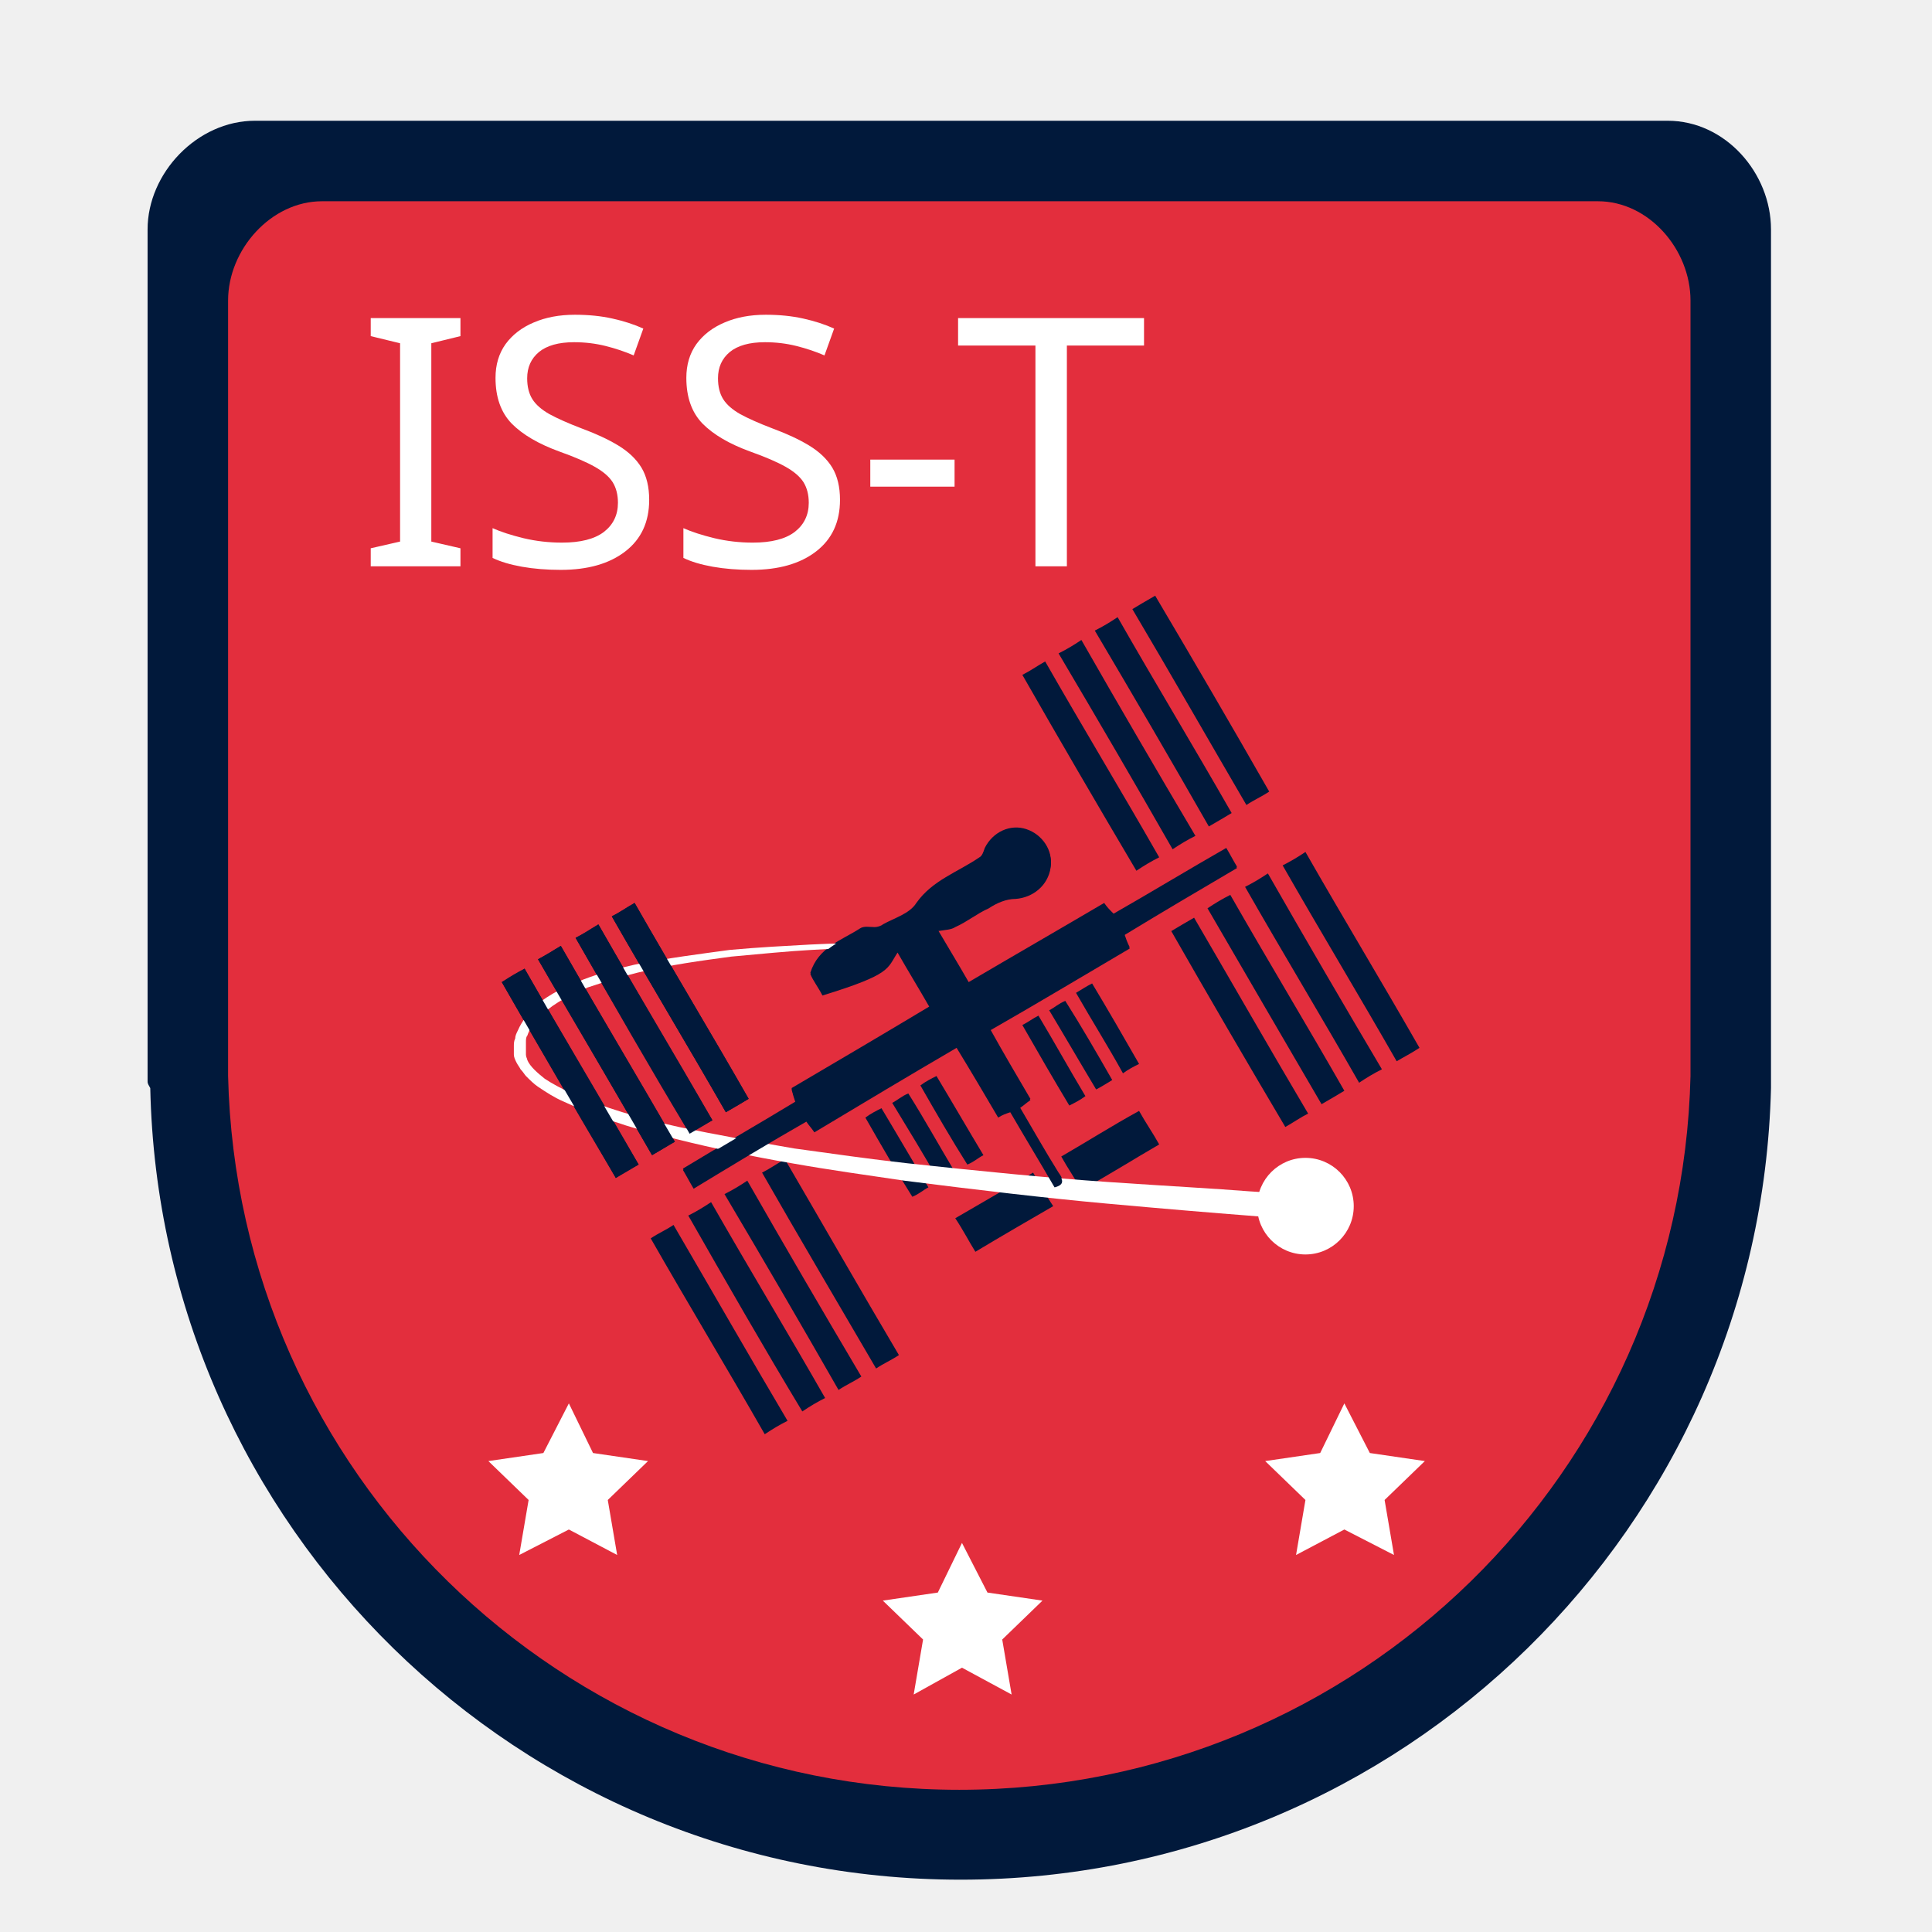
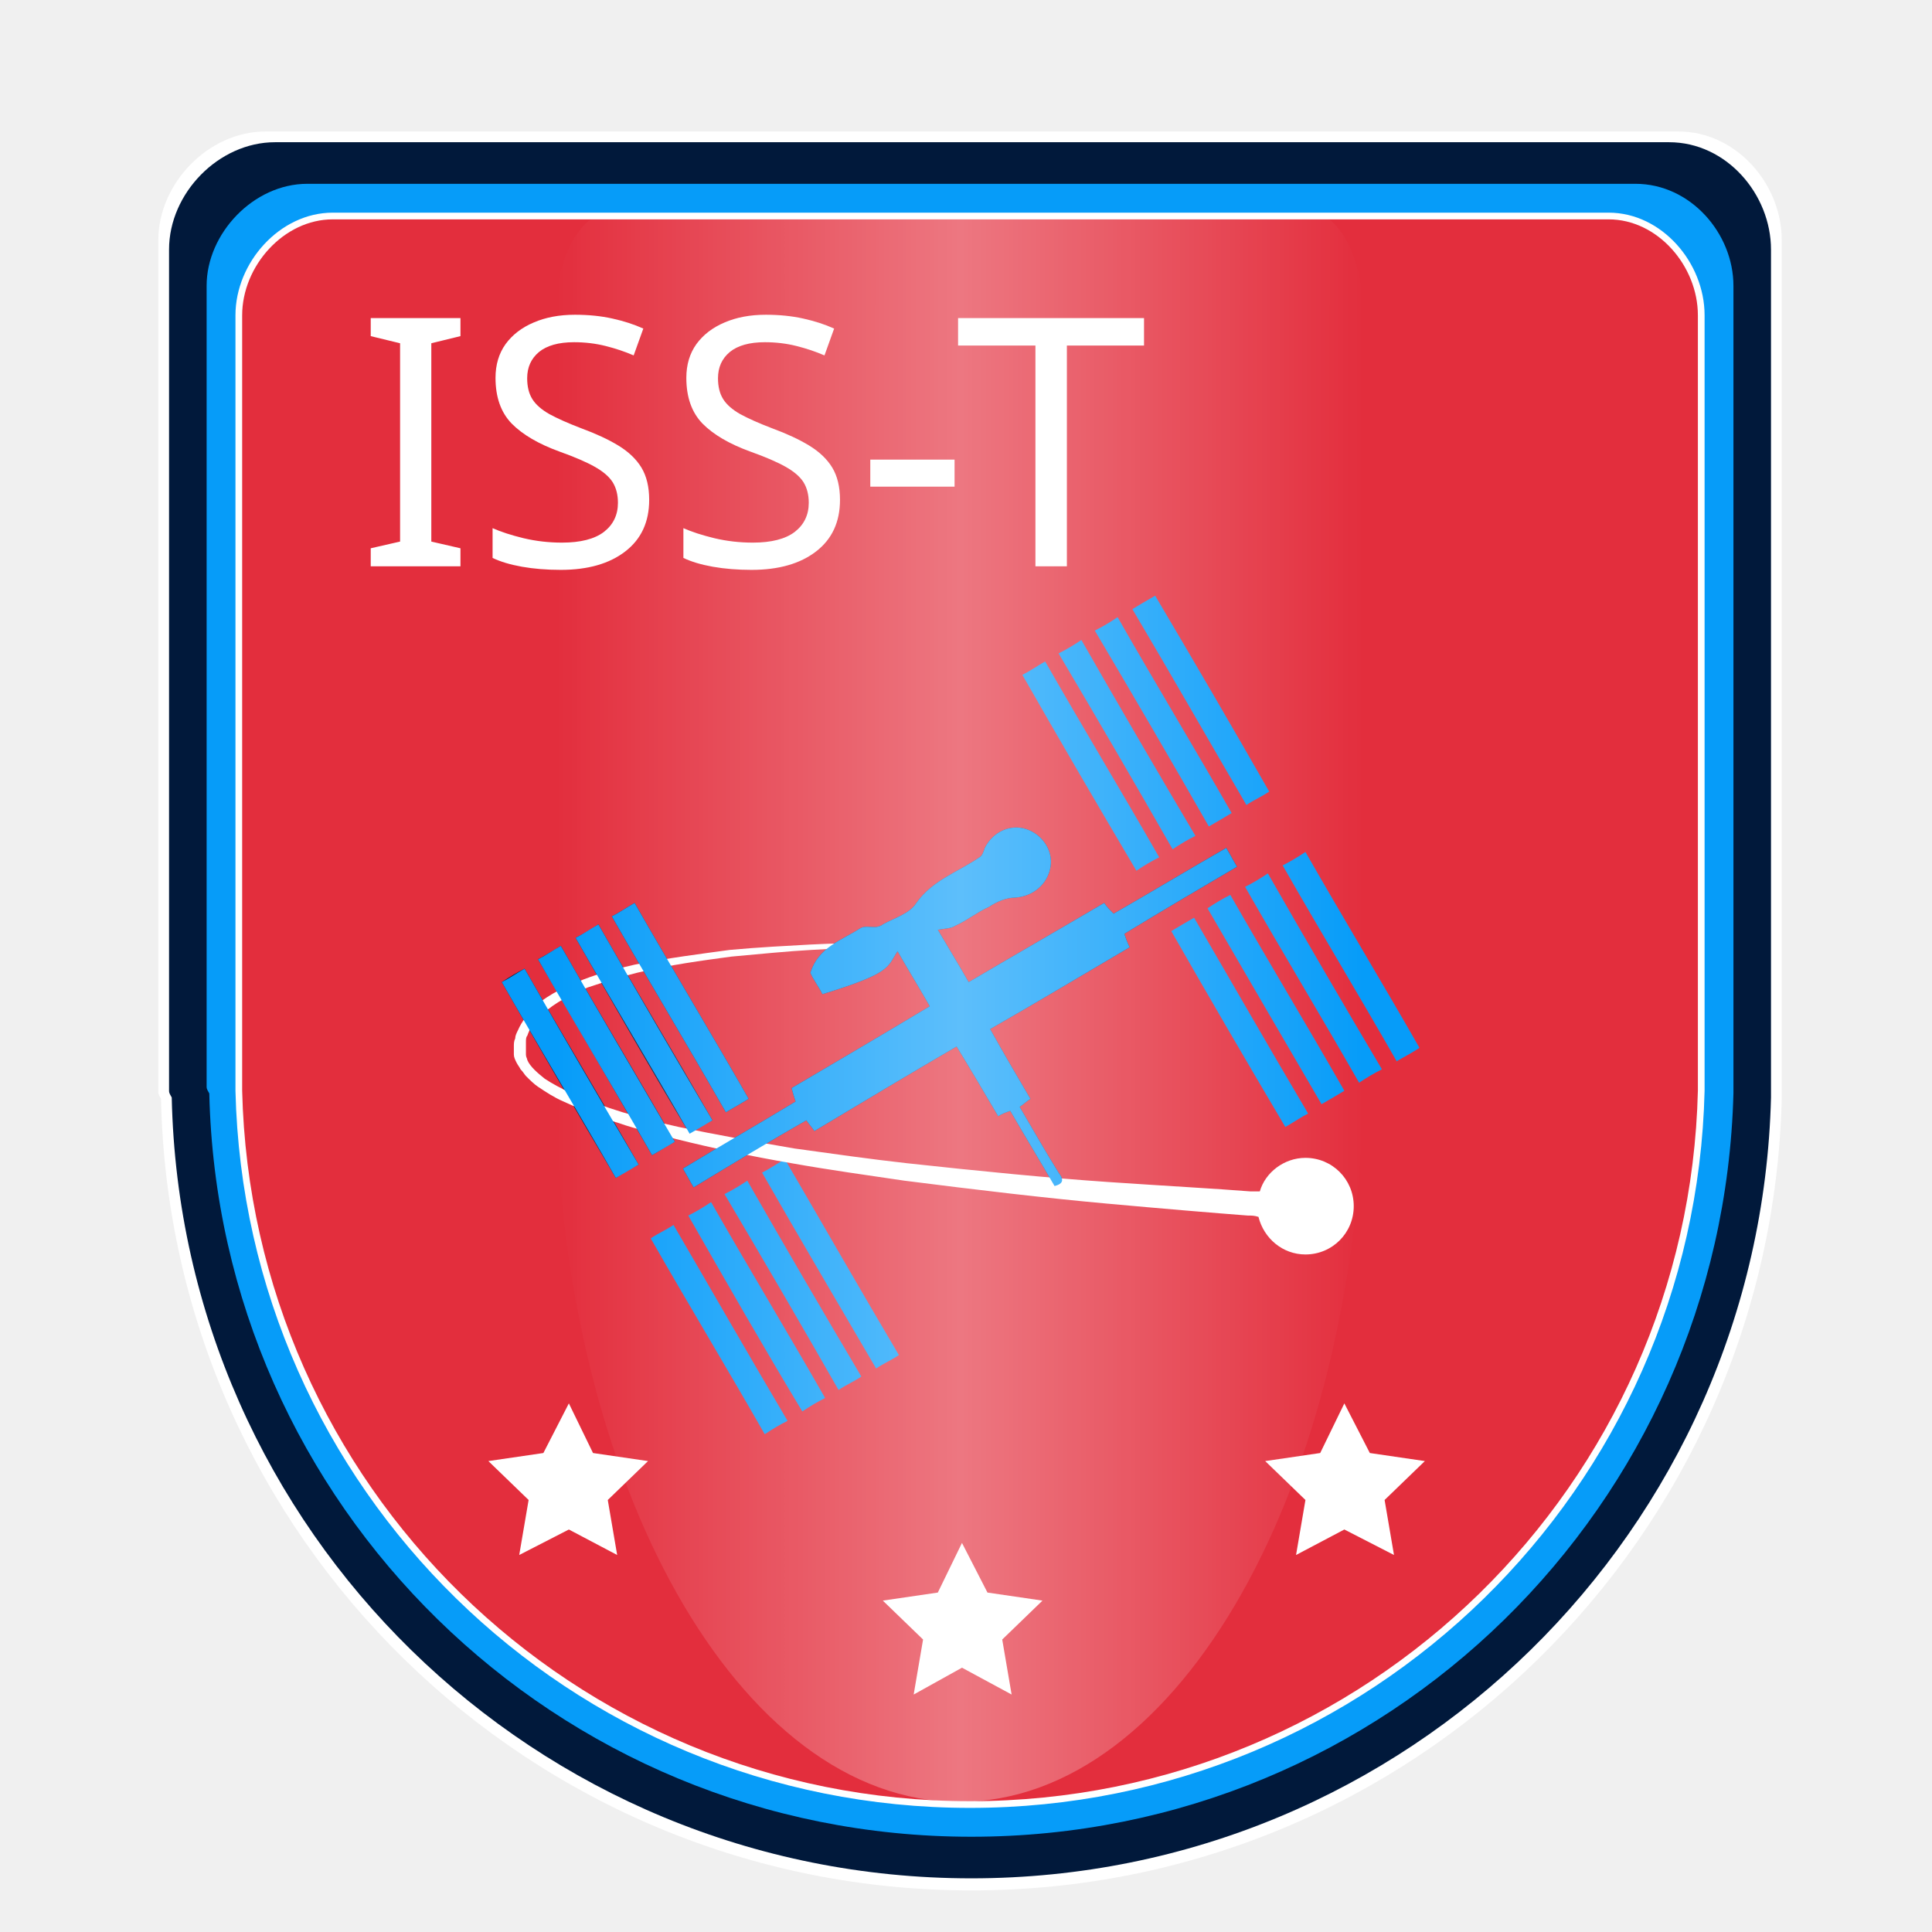
- <svg xmlns="http://www.w3.org/2000/svg" version="1.1" id="Layer_1" x="0px" y="0px" viewBox="0 0 144 144" style="enable-background:new 0 0 144 144;" xml:space="preserve">
+ <svg xmlns="http://www.w3.org/2000/svg" version="1.1" x="0px" y="0px" viewBox="-247 169 144 144" style="enable-background:new -247 169 144 144;" xml:space="preserve">
  <style type="text/css">
- 	.st0{fill:#01193B;}
- 	.st1{fill:#E32E3D;}
- 	.st2{fill:#FFFFFF;}
- 	.st3{font-family:'OCRAStd';}
- 	.st4{font-size:25.912px;}
+ 	.st0{fill:#FFFFFF;}
+ 	.st1{fill:#01193B;}
+ 	.st2{fill:#069CF9;}
+ 	.st3{fill:#E32E3D;stroke:#FFFFFF;stroke-width:0.5;stroke-miterlimit:10;}
+ 	.st4{font-family:'OCRAStd';}
+ 	.st5{font-size:25.912px;}
+ 	.st6{fill:url(#XMLID_6_);}
</style>
-   <g id="XMLID_53_">
-     <path id="XMLID_92_" class="st0" d="M124.3,9H19c-4.3,0-8,3.9-8,8.1v63.5c0,0.2,0.1,0.3,0.2,0.5c0.7,32.7,27.5,59,60.4,59   s59.6-26.3,60.4-59c0-0.2,0-0.3,0-0.5V17.1C132,12.9,128.6,9,124.3,9z" />
-     <path id="XMLID_91_" class="st1" d="M119.1,15H24c-3.8,0-7,3.6-7,7.4v57.3c0,0.2,0,0.3,0,0.5c0.7,29.5,24.8,53.2,54.5,53.2   s53.8-23.7,54.5-53.2c0-0.1,0-0.3,0-0.5V22.4C126,18.6,122.9,15,119.1,15z" />
-     <g id="XMLID_65_">
-       <path id="XMLID_90_" class="st0" d="M75.3,82.8c-0.3,0.1-0.6,0.2-0.9,0.4c-1-1.7-2-3.4-3.1-5.2c-3.6,2.1-7.1,4.2-10.6,6.3    c-0.2-0.3-0.4-0.5-0.6-0.8c-2.8,1.6-5.6,3.3-8.4,5c-0.3-0.5-0.5-0.9-0.8-1.4c2.8-1.7,5.6-3.3,8.4-5c-0.1-0.3-0.2-0.6-0.3-1    c3.4-2,6.8-4,10.3-6.1c-0.8-1.4-1.6-2.7-2.4-4.1c-0.8,1.2-0.4,1.6-5.6,3.2c-0.3-0.6-0.7-1.1-0.9-1.6c0.6-1.9,2.3-2.4,3.7-3.3    c0.3-0.2,0.7-0.1,1.1-0.1c0.2,0,0.5-0.1,0.6-0.2c0.9-0.5,2-0.8,2.5-1.6c1.2-1.7,3.1-2.3,4.7-3.4c0.2-0.1,0.3-0.4,0.4-0.7    c0.6-1.2,1.9-1.8,3.1-1.4c1.2,0.4,2,1.6,1.8,2.8c-0.2,1.3-1.3,2.2-2.6,2.3c-0.7,0-1.4,0.3-2,0.7c-0.9,0.4-1.6,1-2.5,1.4    c-0.3,0.2-0.7,0.2-1.3,0.3c0.7,1.2,1.5,2.5,2.3,3.9c3.4-2,6.7-3.9,10.1-5.9c0.2,0.3,0.4,0.5,0.7,0.8c2.8-1.6,5.6-3.3,8.4-4.9    c0.3,0.5,0.5,0.9,0.8,1.4c-2.9,1.7-5.6,3.3-8.4,5c0.1,0.3,0.2,0.6,0.4,1c-3.4,2-6.9,4.1-10.4,6.1c1,1.8,2,3.5,3,5.2    c-0.3,0.2-0.5,0.4-0.8,0.6c1,1.7,1.9,3.3,2.9,4.9c0.3,0.4,0.5,0.8-0.3,1C77.5,86.5,76.4,84.7,75.3,82.8z" />
-       <path id="XMLID_89_" class="st0" d="M78.9,48.7c0.6-0.3,1.1-0.6,1.7-1c2.8,4.9,5.6,9.7,8.5,14.6c-0.6,0.3-1.1,0.6-1.7,1    C84.6,58.4,81.8,53.6,78.9,48.7z" />
-       <path id="XMLID_88_" class="st0" d="M90,67.7c0.6-0.4,1.1-0.7,1.7-1c2.8,4.9,5.7,9.7,8.5,14.6c-0.5,0.3-1,0.6-1.7,1    C95.7,77.5,92.9,72.7,90,67.7z" />
-       <path id="XMLID_87_" class="st0" d="M64.2,102.6c-0.6,0.4-1.1,0.6-1.7,1c-2.8-4.9-5.6-9.7-8.5-14.6c0.6-0.3,1.1-0.6,1.7-1    C58.5,92.9,61.3,97.7,64.2,102.6z" />
-       <path id="XMLID_86_" class="st0" d="M37.4,73.2c0.6-0.4,1.1-0.7,1.7-1c2.8,4.9,5.7,9.7,8.5,14.6c-0.6,0.3-1.1,0.6-1.7,1    C43,82.9,40.2,78.1,37.4,73.2z" />
-       <path id="XMLID_85_" class="st0" d="M42.9,69.9c0.6-0.3,1.1-0.6,1.7-1c2.8,4.9,5.7,9.7,8.5,14.6c-0.6,0.3-1.1,0.6-1.7,1    C48.5,79.7,45.7,74.8,42.9,69.9z" />
-       <path id="XMLID_84_" class="st0" d="M104.1,79.1c-2.8-4.9-5.7-9.7-8.5-14.6c0.6-0.3,1.1-0.6,1.7-1c2.8,4.9,5.7,9.7,8.5,14.6    C105.2,78.5,104.6,78.8,104.1,79.1z" />
-       <path id="XMLID_83_" class="st0" d="M51.3,90.6c0.6-0.3,1.1-0.6,1.7-1c2.8,4.9,5.7,9.7,8.5,14.6c-0.6,0.3-1.1,0.6-1.7,1    C56.9,100.4,54.1,95.5,51.3,90.6z" />
-       <path id="XMLID_82_" class="st0" d="M67,101c-0.6,0.4-1.1,0.6-1.7,1c-2.8-4.8-5.7-9.7-8.5-14.6c0.6-0.3,1-0.6,1.7-1    C61.3,91.2,64.1,96.1,67,101z" />
-       <path id="XMLID_81_" class="st0" d="M58.7,105.9c-0.6,0.3-1.1,0.6-1.7,1c-2.8-4.9-5.7-9.7-8.5-14.6c0.6-0.4,1.1-0.6,1.7-1    C53,96.1,55.8,101,58.7,105.9z" />
-       <path id="XMLID_80_" class="st0" d="M86.1,44.4c2.9,4.9,5.7,9.7,8.5,14.6c-0.6,0.4-1.1,0.6-1.7,1c-2.8-4.8-5.6-9.7-8.5-14.6    C84.9,45.1,85.4,44.8,86.1,44.4z" />
-       <path id="XMLID_79_" class="st0" d="M83.3,46c2.8,4.9,5.7,9.7,8.5,14.6c-0.5,0.3-1,0.6-1.7,1c-2.8-4.9-5.6-9.7-8.5-14.6    C82.2,46.7,82.7,46.4,83.3,46z" />
-       <path id="XMLID_78_" class="st0" d="M76.2,50.3c0.6-0.3,1-0.6,1.7-1c2.8,4.9,5.7,9.7,8.5,14.6c-0.6,0.3-1.1,0.6-1.7,1    C81.8,60,79,55.2,76.2,50.3z" />
-       <path id="XMLID_77_" class="st0" d="M97.5,83c-0.6,0.3-1,0.6-1.7,1c-2.9-4.9-5.7-9.7-8.5-14.6c0.5-0.3,1-0.6,1.7-1    C91.8,73.2,94.6,78.1,97.5,83z" />
-       <path id="XMLID_76_" class="st0" d="M103,79.7c-0.6,0.3-1.1,0.6-1.7,1c-2.8-4.9-5.7-9.7-8.5-14.6c0.6-0.3,1.1-0.6,1.7-1    C97.3,70,100.1,74.8,103,79.7z" />
-       <path id="XMLID_75_" class="st0" d="M40.1,71.5c0.7-0.4,1.1-0.6,1.7-1c2.8,4.9,5.7,9.7,8.5,14.6c-0.6,0.3-1,0.6-1.7,1    C45.8,81.3,43,76.4,40.1,71.5z" />
-       <path id="XMLID_74_" class="st0" d="M55.8,81.9c-0.5,0.3-1,0.6-1.7,1c-2.8-4.9-5.7-9.7-8.5-14.6c0.6-0.3,1-0.6,1.7-1    C50.1,72.2,53,77,55.8,81.9z" />
-       <path id="XMLID_73_" class="st0" d="M72.7,93.3c-0.5-0.8-0.9-1.6-1.5-2.5c1.9-1.1,3.8-2.2,5.8-3.4c0.5,0.8,0.9,1.6,1.5,2.5    C76.6,91,74.7,92.1,72.7,93.3z" />
-       <path id="XMLID_72_" class="st0" d="M84.9,82.8c0.5,0.9,1,1.6,1.5,2.5c-1.9,1.1-3.8,2.3-5.8,3.4c-0.5-0.9-1-1.6-1.5-2.5    C81,85.1,82.9,83.9,84.9,82.8z" />
-       <path id="XMLID_71_" class="st0" d="M71.2,87.4c-0.5,0.3-0.8,0.4-1.2,0.7c-1.1-2-2.3-3.9-3.5-5.9c0.4-0.2,0.7-0.5,1.2-0.7    C68.9,83.4,70,85.4,71.2,87.4z" />
-       <path id="XMLID_70_" class="st0" d="M82.9,80.5c-0.5,0.3-0.8,0.5-1.2,0.7c-1.2-2-2.3-3.9-3.5-5.9c0.4-0.2,0.7-0.5,1.2-0.7    C80.6,76.5,81.7,78.4,82.9,80.5z" />
-       <path id="XMLID_69_" class="st0" d="M64.5,83.3c0.4-0.3,0.8-0.5,1.2-0.7c1.2,2,2.3,3.9,3.5,5.9c-0.4,0.2-0.7,0.5-1.2,0.7    C66.8,87.3,65.7,85.4,64.5,83.3z" />
-       <path id="XMLID_68_" class="st0" d="M80.2,74c0.5-0.3,0.8-0.5,1.2-0.7c1.2,2,2.3,3.9,3.5,6c-0.4,0.2-0.8,0.4-1.2,0.7    C82.6,78,81.4,76.1,80.2,74z" />
-       <path id="XMLID_67_" class="st0" d="M80.9,81.7c-0.4,0.3-0.8,0.5-1.2,0.7c-1.2-2-2.3-3.9-3.5-6c0.4-0.2,0.8-0.5,1.2-0.7    C78.6,77.7,79.7,79.7,80.9,81.7z" />
-       <path id="XMLID_66_" class="st0" d="M68.6,80.9c0.4-0.3,0.8-0.5,1.2-0.7c1.2,2,2.3,3.9,3.5,5.9c-0.4,0.2-0.7,0.5-1.2,0.7    C70.9,84.9,69.8,83,68.6,80.9z" />
-     </g>
-     <polygon id="XMLID_64_" class="st2" points="71.7,115 73.6,118.7 77.7,119.3 74.7,122.2 75.4,126.3 71.7,124.3 68.1,126.3    68.8,122.2 65.8,119.3 69.9,118.7  " />
-     <polygon id="XMLID_63_" class="st2" points="100.2,104.6 102.1,108.3 106.2,108.9 103.2,111.8 103.9,115.9 100.2,114 96.6,115.9    97.3,111.8 94.3,108.9 98.4,108.3  " />
-     <polygon id="XMLID_62_" class="st2" points="42.4,104.6 44.2,108.3 48.3,108.9 45.3,111.8 46,115.9 42.4,114 38.7,115.9    39.4,111.8 36.4,108.9 40.5,108.3  " />
-     <text id="XMLID_61_" transform="matrix(1 0 0 1 26.601 42.2093)" class="st2 st3 st4">ISS-T</text>
-     <path id="XMLID_60_" class="st2" d="M69.1,70.6c0,0-1.5,0-4,0c-1.3,0-2.8,0.1-4.6,0.2c-1.8,0.1-3.8,0.3-6,0.5   c-2.2,0.3-4.5,0.6-7,1.2c-1.2,0.3-2.5,0.7-3.7,1.1c-1.2,0.5-2.4,1.1-3.4,2c-0.5,0.4-0.9,1-1.1,1.6c-0.1,0.1-0.1,0.3-0.1,0.5   c0,0.2,0,0.3,0,0.5l0,0.2c0,0,0,0,0,0l0,0l0,0.1l0,0.1c0,0.2,0.1,0.3,0.1,0.4c0.2,0.5,0.8,1,1.3,1.4c0.6,0.4,1.2,0.7,1.8,1   c1.3,0.6,2.7,1.1,4,1.5c1.4,0.4,2.8,0.8,4.2,1.1c2.9,0.6,5.7,1.1,8.6,1.6c2.9,0.4,5.7,0.8,8.4,1.1c5.5,0.6,10.6,1.1,15,1.4   c4.4,0.3,8.1,0.5,10.6,0.7c1.3,0.1,2.3,0.1,3,0.1c0.7,0,1,0,1,0l-0.1,2c0,0-0.4,0-1.1-0.1c-0.7,0-1.7-0.1-3-0.2   c-2.6-0.2-6.2-0.5-10.6-0.9c-4.4-0.4-9.5-1-15-1.7c-2.7-0.4-5.6-0.8-8.4-1.3c-2.9-0.5-5.8-1.1-8.6-1.8c-1.4-0.4-2.9-0.7-4.3-1.2   c-1.4-0.4-2.8-1-4.1-1.6c-0.7-0.3-1.3-0.7-1.9-1.1c-0.3-0.2-0.6-0.5-0.9-0.8c-0.1-0.1-0.2-0.3-0.4-0.5c-0.1-0.2-0.2-0.3-0.3-0.5   c-0.1-0.2-0.2-0.4-0.2-0.6l0-0.1l0-0.1l0,0c0,0,0-0.1,0-0.1l0-0.3c0-0.2,0-0.4,0.1-0.6c0-0.2,0.1-0.4,0.2-0.6   c0.3-0.7,0.8-1.3,1.3-1.8c1.1-1,2.4-1.5,3.6-2c1.3-0.5,2.5-0.8,3.8-1.1c2.5-0.5,4.9-0.8,7.1-1.1c2.2-0.2,4.2-0.3,6-0.4   c1.8-0.1,3.4-0.1,4.6-0.1C67.6,70.5,69.1,70.6,69.1,70.6z" />
-     <path id="XMLID_55_" class="st0" d="M47.6,86.8c-0.5,0.3-1,0.6-1.7,1c-2.8-4.9-5.7-9.7-8.5-14.6c0.6-0.3,1-0.6,1.7-1   C41.9,77.1,44.7,81.9,47.6,86.8z" />
-     <path id="XMLID_57_" class="st0" d="M50.3,85.1c-0.5,0.3-1,0.6-1.7,1c-2.8-4.9-5.7-9.7-8.5-14.6c0.6-0.3,1-0.6,1.7-1   C44.6,75.4,47.5,80.3,50.3,85.1z" />
-     <path id="XMLID_58_" class="st0" d="M53.1,83.5c-0.5,0.3-1,0.6-1.7,1c-2.8-4.9-5.7-9.7-8.5-14.6c0.6-0.3,1-0.6,1.7-1   C47.4,73.8,50.2,78.6,53.1,83.5z" />
-     <path id="XMLID_59_" class="st0" d="M55.8,81.9c-0.5,0.3-1,0.6-1.7,1c-2.8-4.9-5.7-9.7-8.5-14.6c0.6-0.3,1-0.6,1.7-1   C50.1,72.2,53,77,55.8,81.9z" />
-     <circle id="XMLID_54_" class="st2" cx="97.3" cy="89.9" r="3.6" />
-     <path id="XMLID_56_" class="st0" d="M75.3,82.9c-0.3,0.1-0.6,0.2-0.9,0.4c-1-1.7-2-3.4-3.1-5.2c-3.6,2.1-7.1,4.2-10.6,6.3   c-0.2-0.3-0.4-0.5-0.6-0.8c-2.8,1.6-5.6,3.3-8.4,5c-0.3-0.5-0.5-0.9-0.8-1.4c2.8-1.7,5.6-3.3,8.4-5c-0.1-0.3-0.2-0.6-0.3-1   c3.4-2,6.8-4,10.3-6.1c-0.8-1.4-1.6-2.7-2.4-4.1c-0.8,1.2-0.4,1.6-5.6,3.2c-0.3-0.6-0.7-1.1-0.9-1.6c0.6-1.9,2.3-2.4,3.7-3.3   c0.3-0.2,0.7-0.1,1.1-0.1c0.2,0,0.5-0.1,0.6-0.2c0.9-0.5,2-0.8,2.5-1.6c1.2-1.7,3.1-2.3,4.7-3.4c0.2-0.1,0.3-0.4,0.4-0.7   c0.6-1.2,1.9-1.8,3.1-1.4c1.2,0.4,2,1.6,1.8,2.8c-0.2,1.3-1.3,2.2-2.6,2.3c-0.7,0-1.4,0.3-2,0.7c-0.9,0.4-1.6,1-2.5,1.4   c-0.3,0.2-0.7,0.2-1.3,0.3c0.7,1.2,1.5,2.5,2.3,3.9c3.4-2,6.7-3.9,10.1-5.9c0.2,0.3,0.4,0.5,0.7,0.8c2.8-1.6,5.6-3.3,8.4-4.9   c0.3,0.5,0.5,0.9,0.8,1.4c-2.9,1.7-5.6,3.3-8.4,5c0.1,0.3,0.2,0.6,0.4,1c-3.4,2-6.9,4.1-10.4,6.1c1,1.8,2,3.5,3,5.2   c-0.3,0.2-0.5,0.4-0.8,0.6c1,1.7,1.9,3.3,2.9,4.9c0.3,0.4,0.5,0.8-0.3,1C77.5,86.6,76.4,84.8,75.3,82.9z" />
+   <g id="Layer_1">
+     <path id="XMLID_92_" class="st0" d="M-121.9,178.8h-105.3c-4.3,0-8,3.9-8,8.1v63.5c0,0.2,0.1,0.3,0.2,0.5c0.7,32.7,27.5,59,60.4,59   s59.6-26.3,60.4-59c0-0.2,0-0.3,0-0.5v-63.5C-114.2,182.7-117.6,178.8-121.9,178.8z" />
+     <path id="XMLID_3_" class="st1" d="M-122.6,179.6h-103.9c-4.2,0-7.9,3.8-7.9,8v62.7c0,0.2,0.1,0.3,0.2,0.5   c0.7,32.3,27.1,58.2,59.6,58.2s58.8-26,59.6-58.2c0-0.2,0-0.3,0-0.5v-62.7C-115,183.5-118.3,179.6-122.6,179.6z" />
+     <path id="XMLID_1_" class="st2" d="M-125.1,182.7h-99c-4,0-7.5,3.7-7.5,7.6V250c0,0.2,0.1,0.3,0.2,0.5   c0.7,30.7,25.8,55.4,56.8,55.4s56-24.7,56.8-55.4c0-0.2,0-0.3,0-0.5v-59.7C-117.8,186.4-121,182.7-125.1,182.7z" />
+     <path id="XMLID_4_" class="st3" d="M-127.1,185.1h-95.1c-3.8,0-7,3.6-7,7.4v57.3c0,0.2,0,0.3,0,0.5c0.7,29.5,24.8,53.2,54.5,53.2   s53.8-23.7,54.5-53.2c0-0.1,0-0.3,0-0.5v-57.3C-120.2,188.7-123.3,185.1-127.1,185.1z" />
+     <path id="XMLID_90_" class="st1" d="M-171.7,251.8c-0.3,0.1-0.6,0.2-0.9,0.4c-1-1.7-2-3.4-3.1-5.2c-3.6,2.1-7.1,4.2-10.6,6.3   c-0.2-0.3-0.4-0.5-0.6-0.8c-2.8,1.6-5.6,3.3-8.4,5c-0.3-0.5-0.5-0.9-0.8-1.4c2.8-1.7,5.6-3.3,8.4-5c-0.1-0.3-0.2-0.6-0.3-1   c3.4-2,6.8-4,10.3-6.1c-0.8-1.4-1.6-2.7-2.4-4.1c-0.8,1.2-0.4,1.6-5.6,3.2c-0.3-0.6-0.7-1.1-0.9-1.6c0.6-1.9,2.3-2.4,3.7-3.3   c0.3-0.2,0.7-0.1,1.1-0.1c0.2,0,0.5-0.1,0.6-0.2c0.9-0.5,2-0.8,2.5-1.6c1.2-1.7,3.1-2.3,4.7-3.4c0.2-0.1,0.3-0.4,0.4-0.7   c0.6-1.2,1.9-1.8,3.1-1.4c1.2,0.4,2,1.6,1.8,2.8c-0.2,1.3-1.3,2.2-2.6,2.3c-0.7,0-1.4,0.3-2,0.7c-0.9,0.4-1.6,1-2.5,1.4   c-0.3,0.2-0.7,0.2-1.3,0.3c0.7,1.2,1.5,2.5,2.3,3.9c3.4-2,6.7-3.9,10.1-5.9c0.2,0.3,0.4,0.5,0.7,0.8c2.8-1.6,5.6-3.3,8.4-4.9   c0.3,0.5,0.5,0.9,0.8,1.4c-2.9,1.7-5.6,3.3-8.4,5c0.1,0.3,0.2,0.6,0.4,1c-3.4,2-6.9,4.1-10.4,6.1c1,1.8,2,3.5,3,5.2   c-0.3,0.2-0.5,0.4-0.8,0.6c1,1.7,1.9,3.3,2.9,4.9c0.3,0.4,0.5,0.8-0.3,1C-169.5,255.5-170.6,253.7-171.7,251.8z" />
+     <path id="XMLID_87_" class="st2" d="M-182.8,271.6c-0.6,0.4-1.1,0.6-1.7,1c-2.8-4.9-5.6-9.7-8.5-14.6c0.6-0.3,1.1-0.6,1.7-1   C-188.5,261.9-185.7,266.7-182.8,271.6z" />
+     <path id="XMLID_86_" class="st1" d="M-209.6,242.2c0.6-0.4,1.1-0.7,1.7-1c2.8,4.9,5.7,9.7,8.5,14.6c-0.6,0.3-1.1,0.6-1.7,1   C-204,251.9-206.8,247.1-209.6,242.2z" />
+     <path id="XMLID_85_" class="st1" d="M-204.1,238.9c0.6-0.3,1.1-0.6,1.7-1c2.8,4.9,5.7,9.7,8.5,14.6c-0.6,0.3-1.1,0.6-1.7,1   C-198.5,248.7-201.3,243.8-204.1,238.9z" />
+     <path id="XMLID_83_" class="st2" d="M-195.7,259.6c0.6-0.3,1.1-0.6,1.7-1c2.8,4.9,5.7,9.7,8.5,14.6c-0.6,0.3-1.1,0.6-1.7,1   C-190.1,269.4-192.9,264.5-195.7,259.6z" />
+     <path id="XMLID_82_" class="st2" d="M-180,270c-0.6,0.4-1.1,0.6-1.7,1c-2.8-4.8-5.7-9.7-8.5-14.6c0.6-0.3,1-0.6,1.7-1   C-185.7,260.2-182.9,265.1-180,270z" />
+     <path id="XMLID_81_" class="st2" d="M-188.3,274.9c-0.6,0.3-1.1,0.6-1.7,1c-2.8-4.9-5.7-9.7-8.5-14.6c0.6-0.4,1.1-0.6,1.7-1   C-194,265.1-191.2,270-188.3,274.9z" />
+     <path id="XMLID_75_" class="st1" d="M-206.9,240.5c0.7-0.4,1.1-0.6,1.7-1c2.8,4.9,5.7,9.7,8.5,14.6c-0.6,0.3-1,0.6-1.7,1   C-201.2,250.3-204,245.4-206.9,240.5z" />
+     <path id="XMLID_74_" class="st1" d="M-191.2,250.9c-0.5,0.3-1,0.6-1.7,1c-2.8-4.9-5.7-9.7-8.5-14.6c0.6-0.3,1-0.6,1.7-1   C-196.9,241.2-194,246-191.2,250.9z" />
+     <polygon id="XMLID_64_" class="st0" points="-175.3,284 -173.4,287.7 -169.3,288.3 -172.3,291.2 -171.6,295.3 -175.3,293.3    -178.9,295.3 -178.2,291.2 -181.2,288.3 -177.1,287.7  " />
+     <polygon id="XMLID_63_" class="st0" points="-146.8,273.6 -144.9,277.3 -140.8,277.9 -143.8,280.8 -143.1,284.9 -146.8,283    -150.4,284.9 -149.7,280.8 -152.7,277.9 -148.6,277.3  " />
+     <polygon id="XMLID_62_" class="st0" points="-204.6,273.6 -202.8,277.3 -198.7,277.9 -201.7,280.8 -201,284.9 -204.6,283    -208.3,284.9 -207.6,280.8 -210.6,277.9 -206.5,277.3  " />
+     <text id="XMLID_61_" transform="matrix(1 0 0 1 -220.399 211.2093)" class="st0 st4 st5">ISS-T</text>
+     <path class="st0" d="M-149.7,255.3c-1.6,0-3,1.1-3.4,2.5c-0.2,0-0.4,0-0.7,0c-2.5-0.2-6.2-0.4-10.6-0.7c-4.4-0.3-9.5-0.8-15-1.4   c-2.7-0.3-5.5-0.7-8.4-1.1c-2.9-0.5-5.7-1-8.6-1.6c-1.4-0.3-2.8-0.7-4.2-1.1c-1.3-0.4-2.7-0.9-4-1.5c-0.6-0.3-1.2-0.6-1.8-1   c-0.5-0.4-1.1-0.9-1.3-1.4c0-0.1-0.1-0.2-0.1-0.4v-0.1v-0.1v-0.2c0-0.2,0-0.3,0-0.5c0-0.2,0-0.4,0.1-0.5c0.2-0.6,0.6-1.2,1.1-1.6   c1-0.9,2.2-1.5,3.4-2c1.2-0.4,2.5-0.8,3.7-1.1c2.5-0.6,4.8-0.9,7-1.2c2.2-0.2,4.2-0.4,6-0.5s3.3-0.2,4.6-0.2c2.5,0,4,0,4,0   s-1.5-0.1-4.1-0.3c-1.2,0-2.8,0-4.6,0.1c-1.8,0.1-3.8,0.2-6,0.4c-2.2,0.3-4.6,0.6-7.1,1.1c-1.3,0.3-2.5,0.6-3.8,1.1   c-1.2,0.5-2.5,1-3.6,2c-0.5,0.5-1,1.1-1.3,1.8c-0.1,0.2-0.2,0.4-0.2,0.6c-0.1,0.2-0.1,0.4-0.1,0.6v0.3v0.1v0.1v0.1   c0,0.2,0.1,0.4,0.2,0.6c0.1,0.2,0.2,0.3,0.3,0.5c0.2,0.2,0.3,0.4,0.4,0.5c0.3,0.3,0.6,0.6,0.9,0.8c0.6,0.4,1.2,0.8,1.9,1.1   c1.3,0.6,2.7,1.2,4.1,1.6c1.4,0.5,2.9,0.8,4.3,1.2c2.8,0.7,5.7,1.3,8.6,1.8c2.8,0.5,5.7,0.9,8.4,1.3c5.5,0.7,10.6,1.3,15,1.7   c4.4,0.4,8,0.7,10.6,0.9c0.3,0,0.5,0,0.8,0.1c0.4,1.6,1.8,2.8,3.5,2.8c2,0,3.6-1.6,3.6-3.6C-146.1,256.9-147.7,255.3-149.7,255.3z" />
+     <path id="XMLID_2_" class="st2" d="M-171.7,251.8c-0.3,0.1-0.6,0.2-0.9,0.4c-1-1.7-2-3.4-3.1-5.2c-3.6,2.1-7.1,4.2-10.6,6.3   c-0.2-0.3-0.4-0.5-0.6-0.8c-2.8,1.6-5.6,3.3-8.4,5c-0.3-0.5-0.5-0.9-0.8-1.4c2.8-1.7,5.6-3.3,8.4-5c-0.1-0.3-0.2-0.6-0.3-1   c3.4-2,6.8-4,10.3-6.1c-0.8-1.4-1.6-2.7-2.4-4.1c-0.8,1.2-0.4,1.6-5.6,3.2c-0.3-0.6-0.7-1.1-0.9-1.6c0.6-1.9,2.3-2.4,3.7-3.3   c0.3-0.2,0.7-0.1,1.1-0.1c0.2,0,0.5-0.1,0.6-0.2c0.9-0.5,2-0.8,2.5-1.6c1.2-1.7,3.1-2.3,4.7-3.4c0.2-0.1,0.3-0.4,0.4-0.7   c0.6-1.2,1.9-1.8,3.1-1.4c1.2,0.4,2,1.6,1.8,2.8c-0.2,1.3-1.3,2.2-2.6,2.3c-0.7,0-1.4,0.3-2,0.7c-0.9,0.4-1.6,1-2.5,1.4   c-0.3,0.2-0.7,0.2-1.3,0.3c0.7,1.2,1.5,2.5,2.3,3.9c3.4-2,6.7-3.9,10.1-5.9c0.2,0.3,0.4,0.5,0.7,0.8c2.8-1.6,5.6-3.3,8.4-4.9   c0.3,0.5,0.5,0.9,0.8,1.4c-2.9,1.7-5.6,3.3-8.4,5c0.1,0.3,0.2,0.6,0.4,1c-3.4,2-6.9,4.1-10.4,6.1c1,1.8,2,3.5,3,5.2   c-0.3,0.2-0.5,0.4-0.8,0.6c1,1.7,1.9,3.3,2.9,4.9c0.3,0.4,0.5,0.8-0.3,1C-169.5,255.5-170.6,253.7-171.7,251.8z" />
+     <path id="XMLID_55_" class="st2" d="M-199.4,255.8c-0.5,0.3-1,0.6-1.7,1c-2.8-4.9-5.7-9.7-8.5-14.6c0.6-0.3,1-0.6,1.7-1   C-205.1,246.1-202.3,250.9-199.4,255.8z" />
+     <path id="XMLID_57_" class="st2" d="M-196.7,254.1c-0.5,0.3-1,0.6-1.7,1c-2.8-4.9-5.7-9.7-8.5-14.6c0.6-0.3,1-0.6,1.7-1   C-202.4,244.4-199.5,249.3-196.7,254.1z" />
+     <path id="XMLID_58_" class="st2" d="M-193.9,252.5c-0.5,0.3-1,0.6-1.7,1c-2.8-4.9-5.7-9.7-8.5-14.6c0.6-0.3,1-0.6,1.7-1   C-199.6,242.8-196.8,247.6-193.9,252.5z" />
+     <path id="XMLID_59_" class="st2" d="M-191.2,250.9c-0.5,0.3-1,0.6-1.7,1c-2.8-4.9-5.7-9.7-8.5-14.6c0.6-0.3,1-0.6,1.7-1   C-196.9,241.2-194,246-191.2,250.9z" />
+     <path id="XMLID_89_" class="st2" d="M-168.1,217.7c0.6-0.3,1.1-0.6,1.7-1c2.8,4.9,5.6,9.7,8.5,14.6c-0.6,0.3-1.1,0.6-1.7,1   C-162.4,227.4-165.2,222.6-168.1,217.7z" />
+     <path id="XMLID_88_" class="st2" d="M-157,236.7c0.6-0.4,1.1-0.7,1.7-1c2.8,4.9,5.7,9.7,8.5,14.6c-0.5,0.3-1,0.6-1.7,1   C-151.3,246.5-154.1,241.7-157,236.7z" />
+     <path id="XMLID_84_" class="st2" d="M-142.9,248.1c-2.8-4.9-5.7-9.7-8.5-14.6c0.6-0.3,1.1-0.6,1.7-1c2.8,4.9,5.7,9.7,8.5,14.6   C-141.8,247.5-142.4,247.8-142.9,248.1z" />
+     <path id="XMLID_80_" class="st2" d="M-160.9,213.4c2.9,4.9,5.7,9.7,8.5,14.6c-0.6,0.4-1.1,0.6-1.7,1c-2.8-4.8-5.6-9.7-8.5-14.6   C-162.1,214.1-161.6,213.8-160.9,213.4z" />
+     <path id="XMLID_79_" class="st2" d="M-163.7,215c2.8,4.9,5.7,9.7,8.5,14.6c-0.5,0.3-1,0.6-1.7,1c-2.8-4.9-5.6-9.7-8.5-14.6   C-164.8,215.7-164.3,215.4-163.7,215z" />
+     <path id="XMLID_78_" class="st2" d="M-170.8,219.3c0.6-0.3,1-0.6,1.7-1c2.8,4.9,5.7,9.7,8.5,14.6c-0.6,0.3-1.1,0.6-1.7,1   C-165.2,229-168,224.2-170.8,219.3z" />
+     <path id="XMLID_77_" class="st2" d="M-149.5,252c-0.6,0.3-1,0.6-1.7,1c-2.9-4.9-5.7-9.7-8.5-14.6c0.5-0.3,1-0.6,1.7-1   C-155.2,242.2-152.4,247.1-149.5,252z" />
+     <path id="XMLID_76_" class="st2" d="M-144,248.7c-0.6,0.3-1.1,0.6-1.7,1c-2.8-4.9-5.7-9.7-8.5-14.6c0.6-0.3,1.1-0.6,1.7-1   C-149.7,239-146.9,243.8-144,248.7z" />
+     <linearGradient id="XMLID_6_" gradientUnits="userSpaceOnUse" x1="-205.529" y1="244.088" x2="-145.371" y2="244.088">
+       <stop offset="0" style="stop-color:#FFFFFF;stop-opacity:0" />
+       <stop offset="0.5" style="stop-color:#FFFFFF;stop-opacity:0.35" />
+       <stop offset="1" style="stop-color:#FFFFFF;stop-opacity:0" />
+     </linearGradient>
+     <path id="XMLID_91_" class="st6" d="M-149.2,184.9h-52.5c-2.1,0-3.9,3.6-3.9,7.4v57.3c0,0.2,0,0.3,0,0.5   c0.4,29.5,13.7,53.2,30.1,53.2s29.7-23.7,30.1-53.2c0-0.1,0-0.3,0-0.5v-57.3C-145.4,188.5-147.1,184.9-149.2,184.9z" />
  </g>
+   <g id="Layer_2">
+ </g>
</svg>
